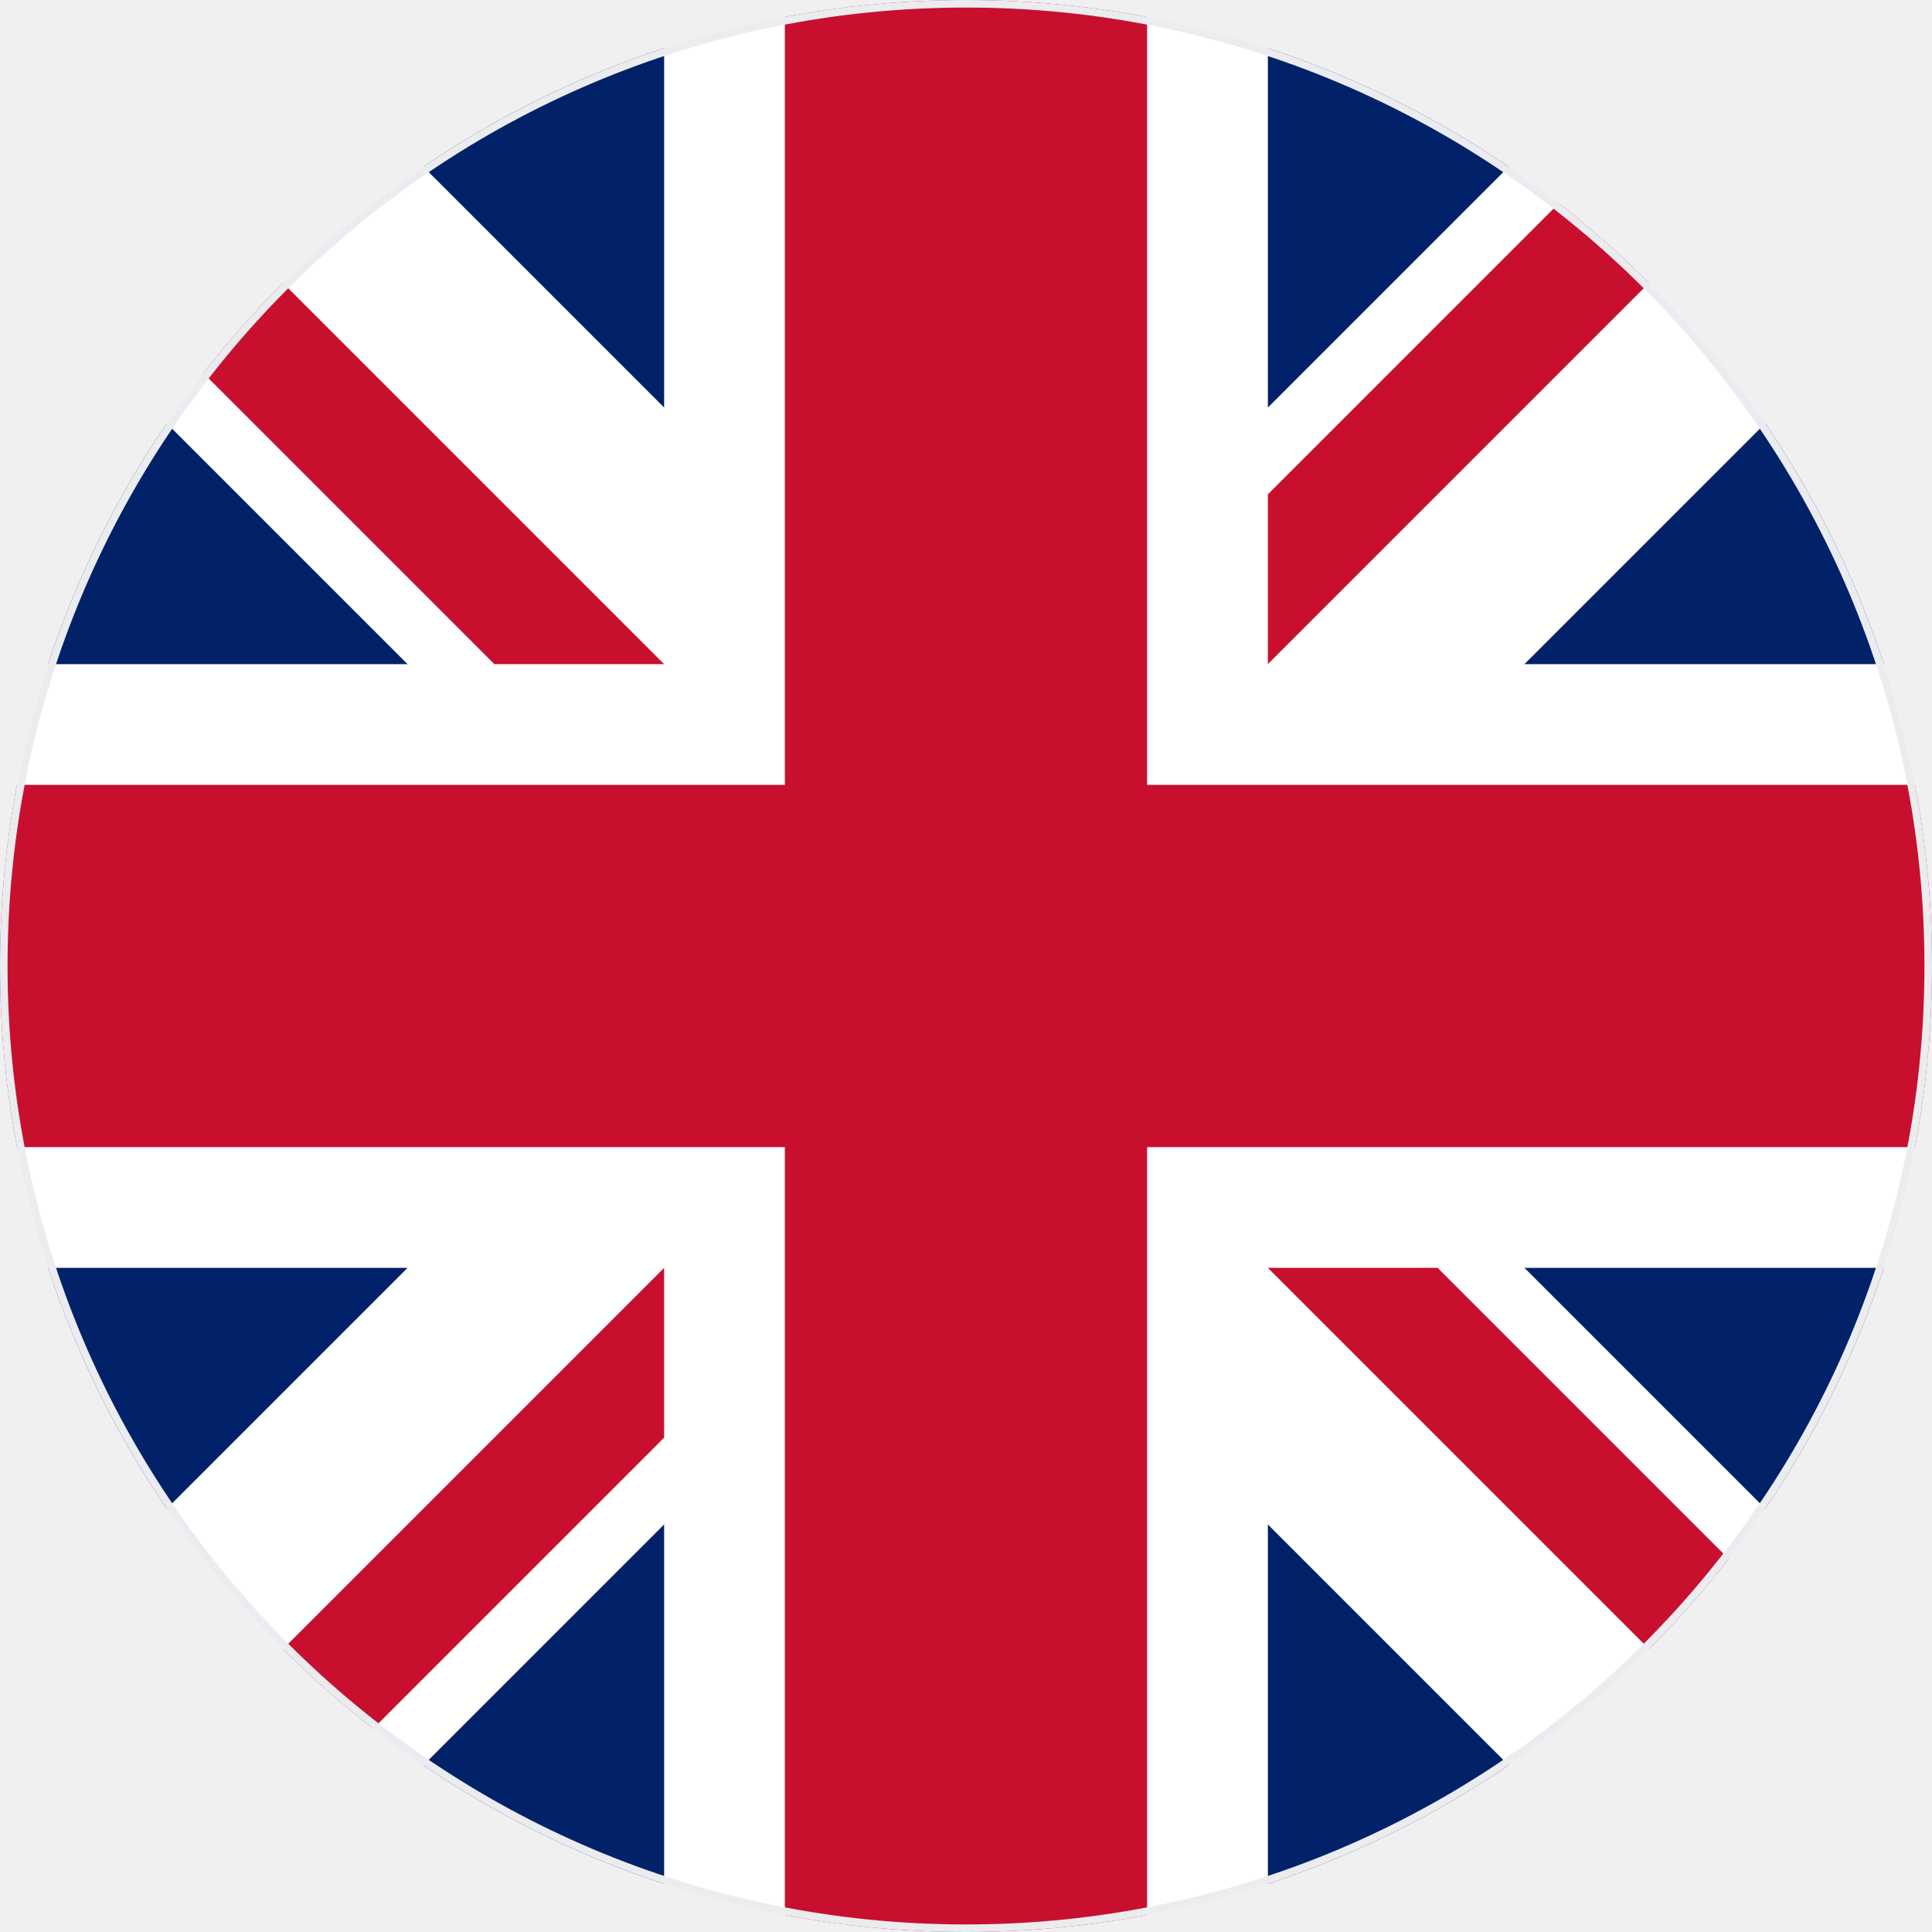
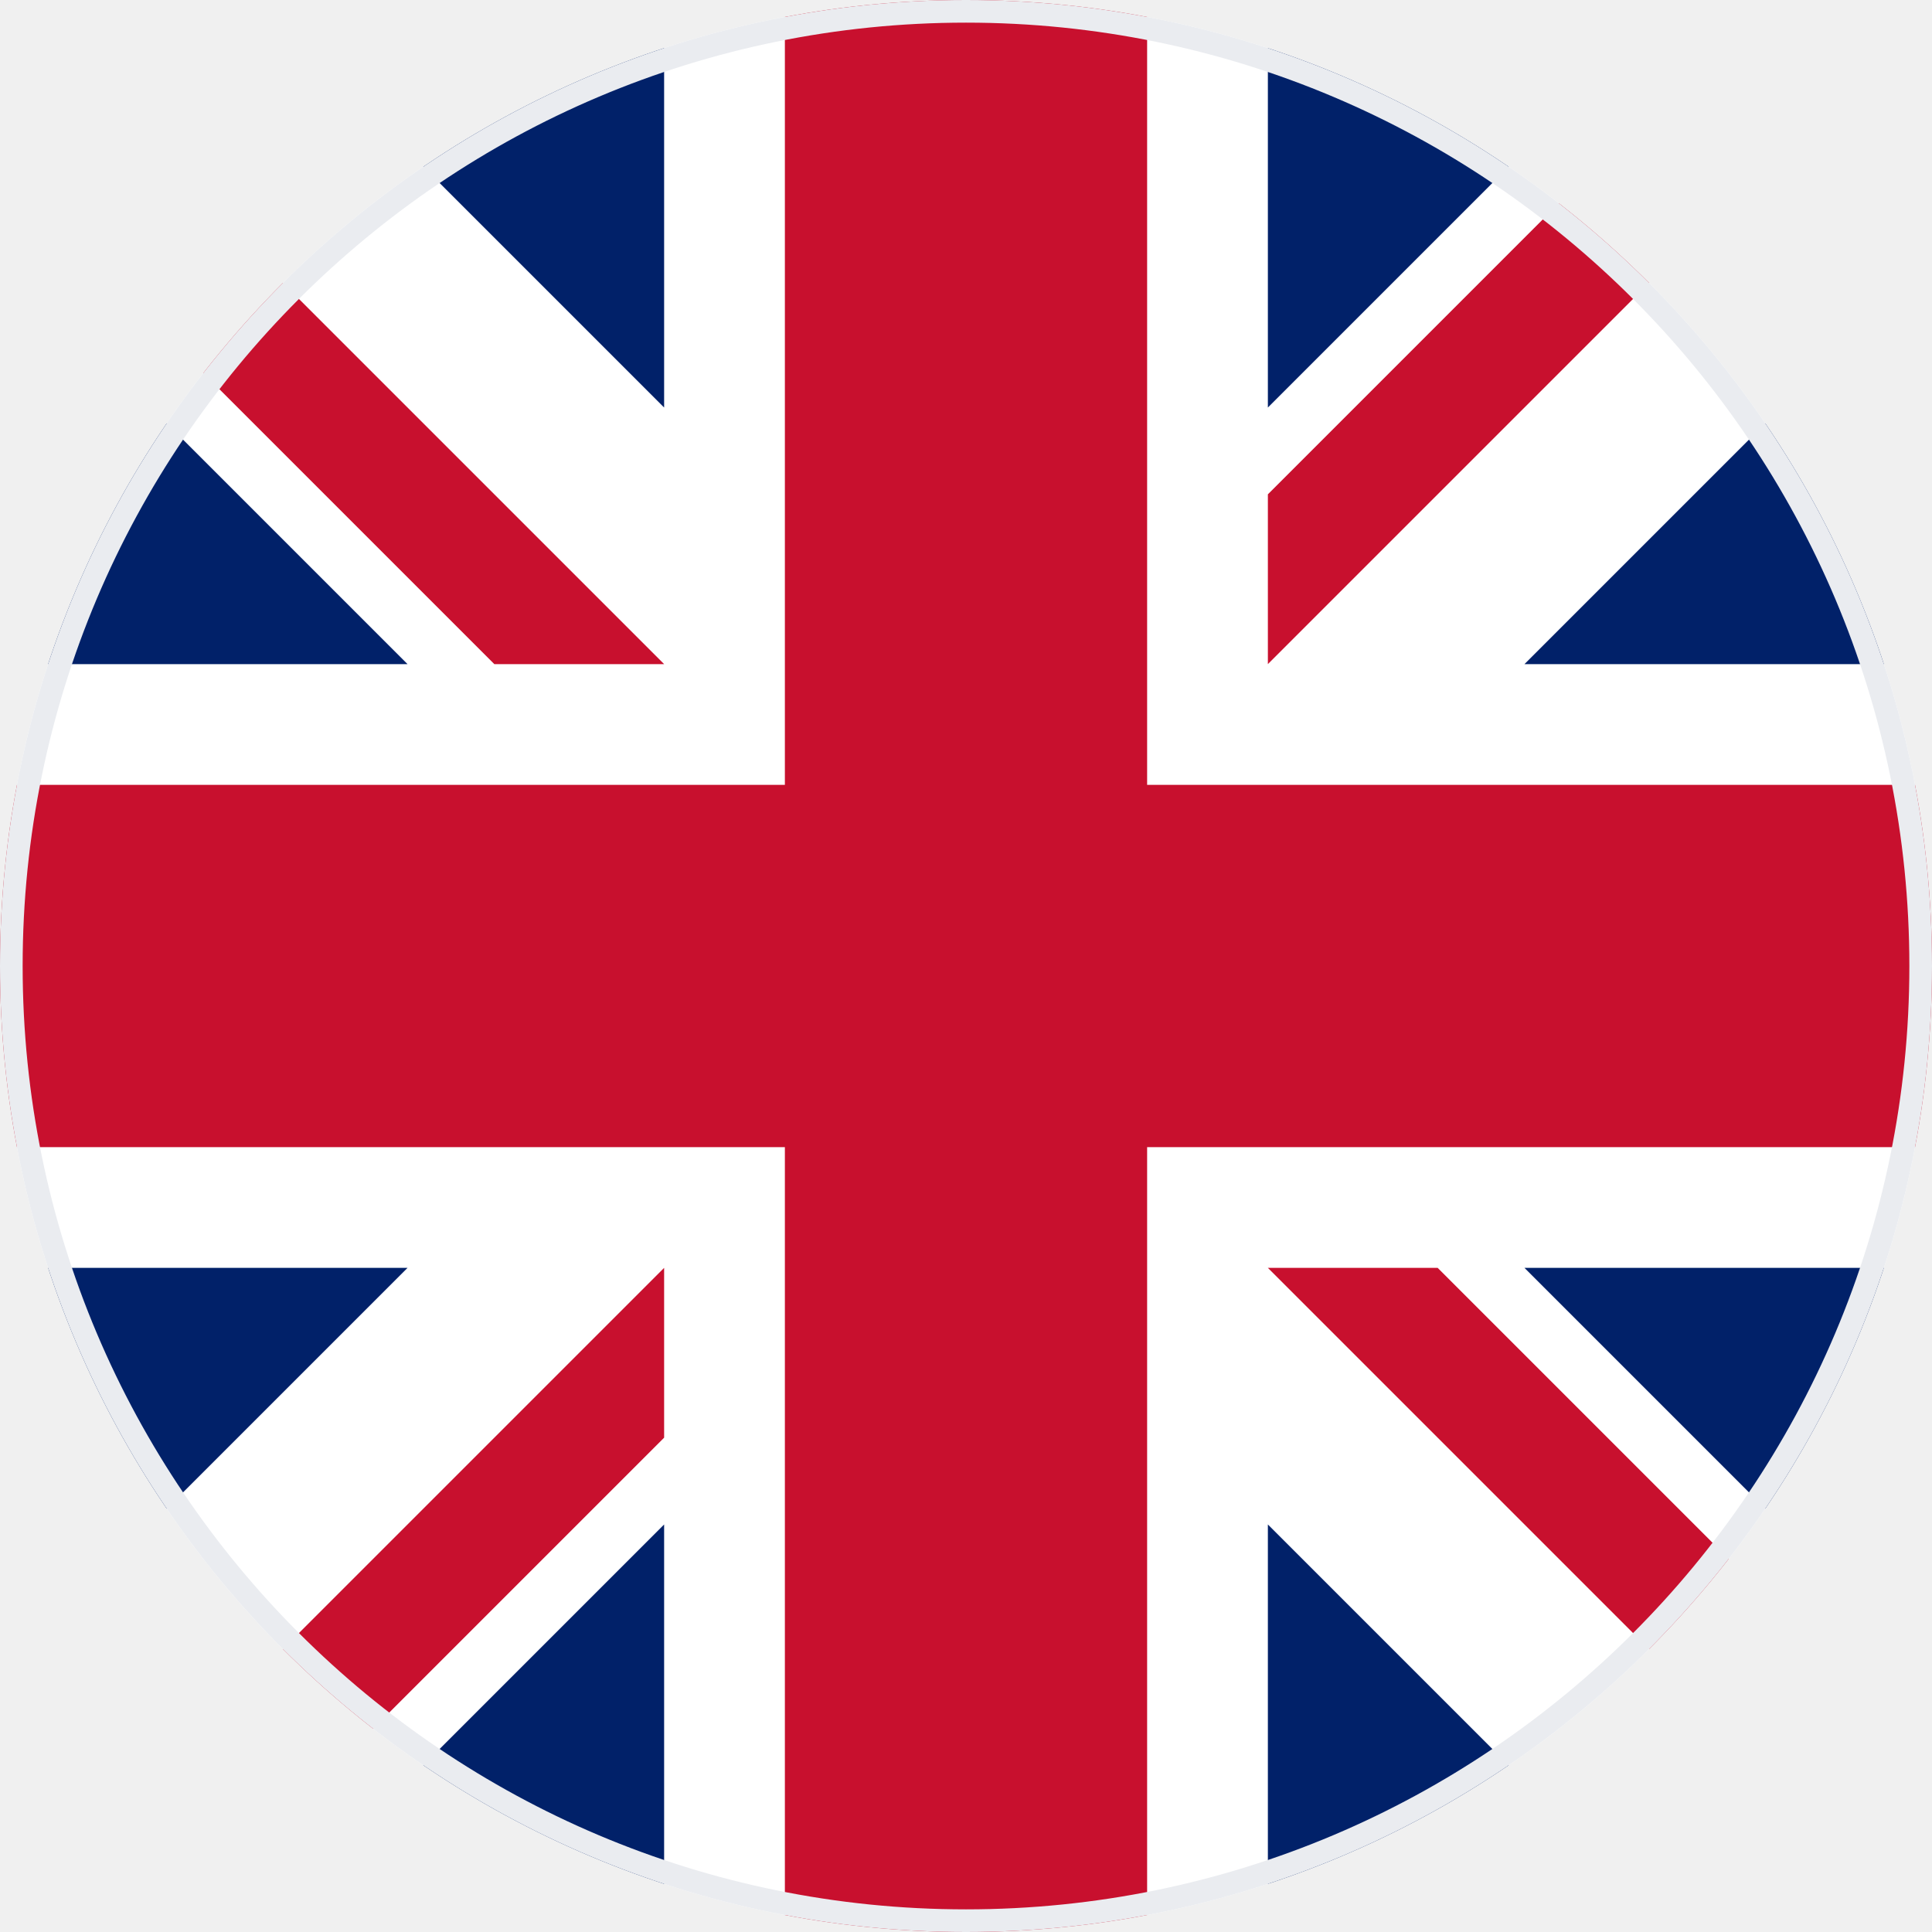
<svg xmlns="http://www.w3.org/2000/svg" width="512" height="512" viewBox="0 0 512 512">
  <defs>
    <clipPath id="c">
      <circle cx="256" cy="256" r="256" />
    </clipPath>
  </defs>
  <g clip-path="url(#c)">
    <path fill="#FFF" d="m0 0 8 22-8 23v23l32 54-32 54v32l32 48-32 48v32l32 54-32 54v68l22-8 23 8h23l54-32 54 32h32l48-32 48 32h32l54-32 54 32h68l-8-22 8-23v-23l-32-54 32-54v-32l-32-48 32-48v-32l-32-54 32-54V0l-22 8-23-8h-23l-54 32-54-32h-32l-48 32-48-32h-32l-54 32L68 0H0z" />
    <path fill="#012169" d="M336 0v108L444 0Zm176 68L404 176h108zM0 176h108L0 68ZM68 0l108 108V0Zm108 512V404L68 512ZM0 444l108-108H0Zm512-108H404l108 108Zm-68 176L336 404v108z" />
    <path fill="#C8102E" d="M0 0v45l131 131h45L0 0zm208 0v208H0v96h208v208h96V304h208v-96H304V0h-96zm259 0L336 131v45L512 0h-45zM176 336 0 512h45l131-131v-45zm160 0 176 176v-45L381 336h-45z" />
  </g>
-   <circle cx="256" cy="256" r="255" fill="none" stroke="#eaecf0" stroke-width="2" />
+   <circle cx="256" cy="256" r="253" fill="none" stroke="#eaecf0" stroke-width="6" />
</svg>
